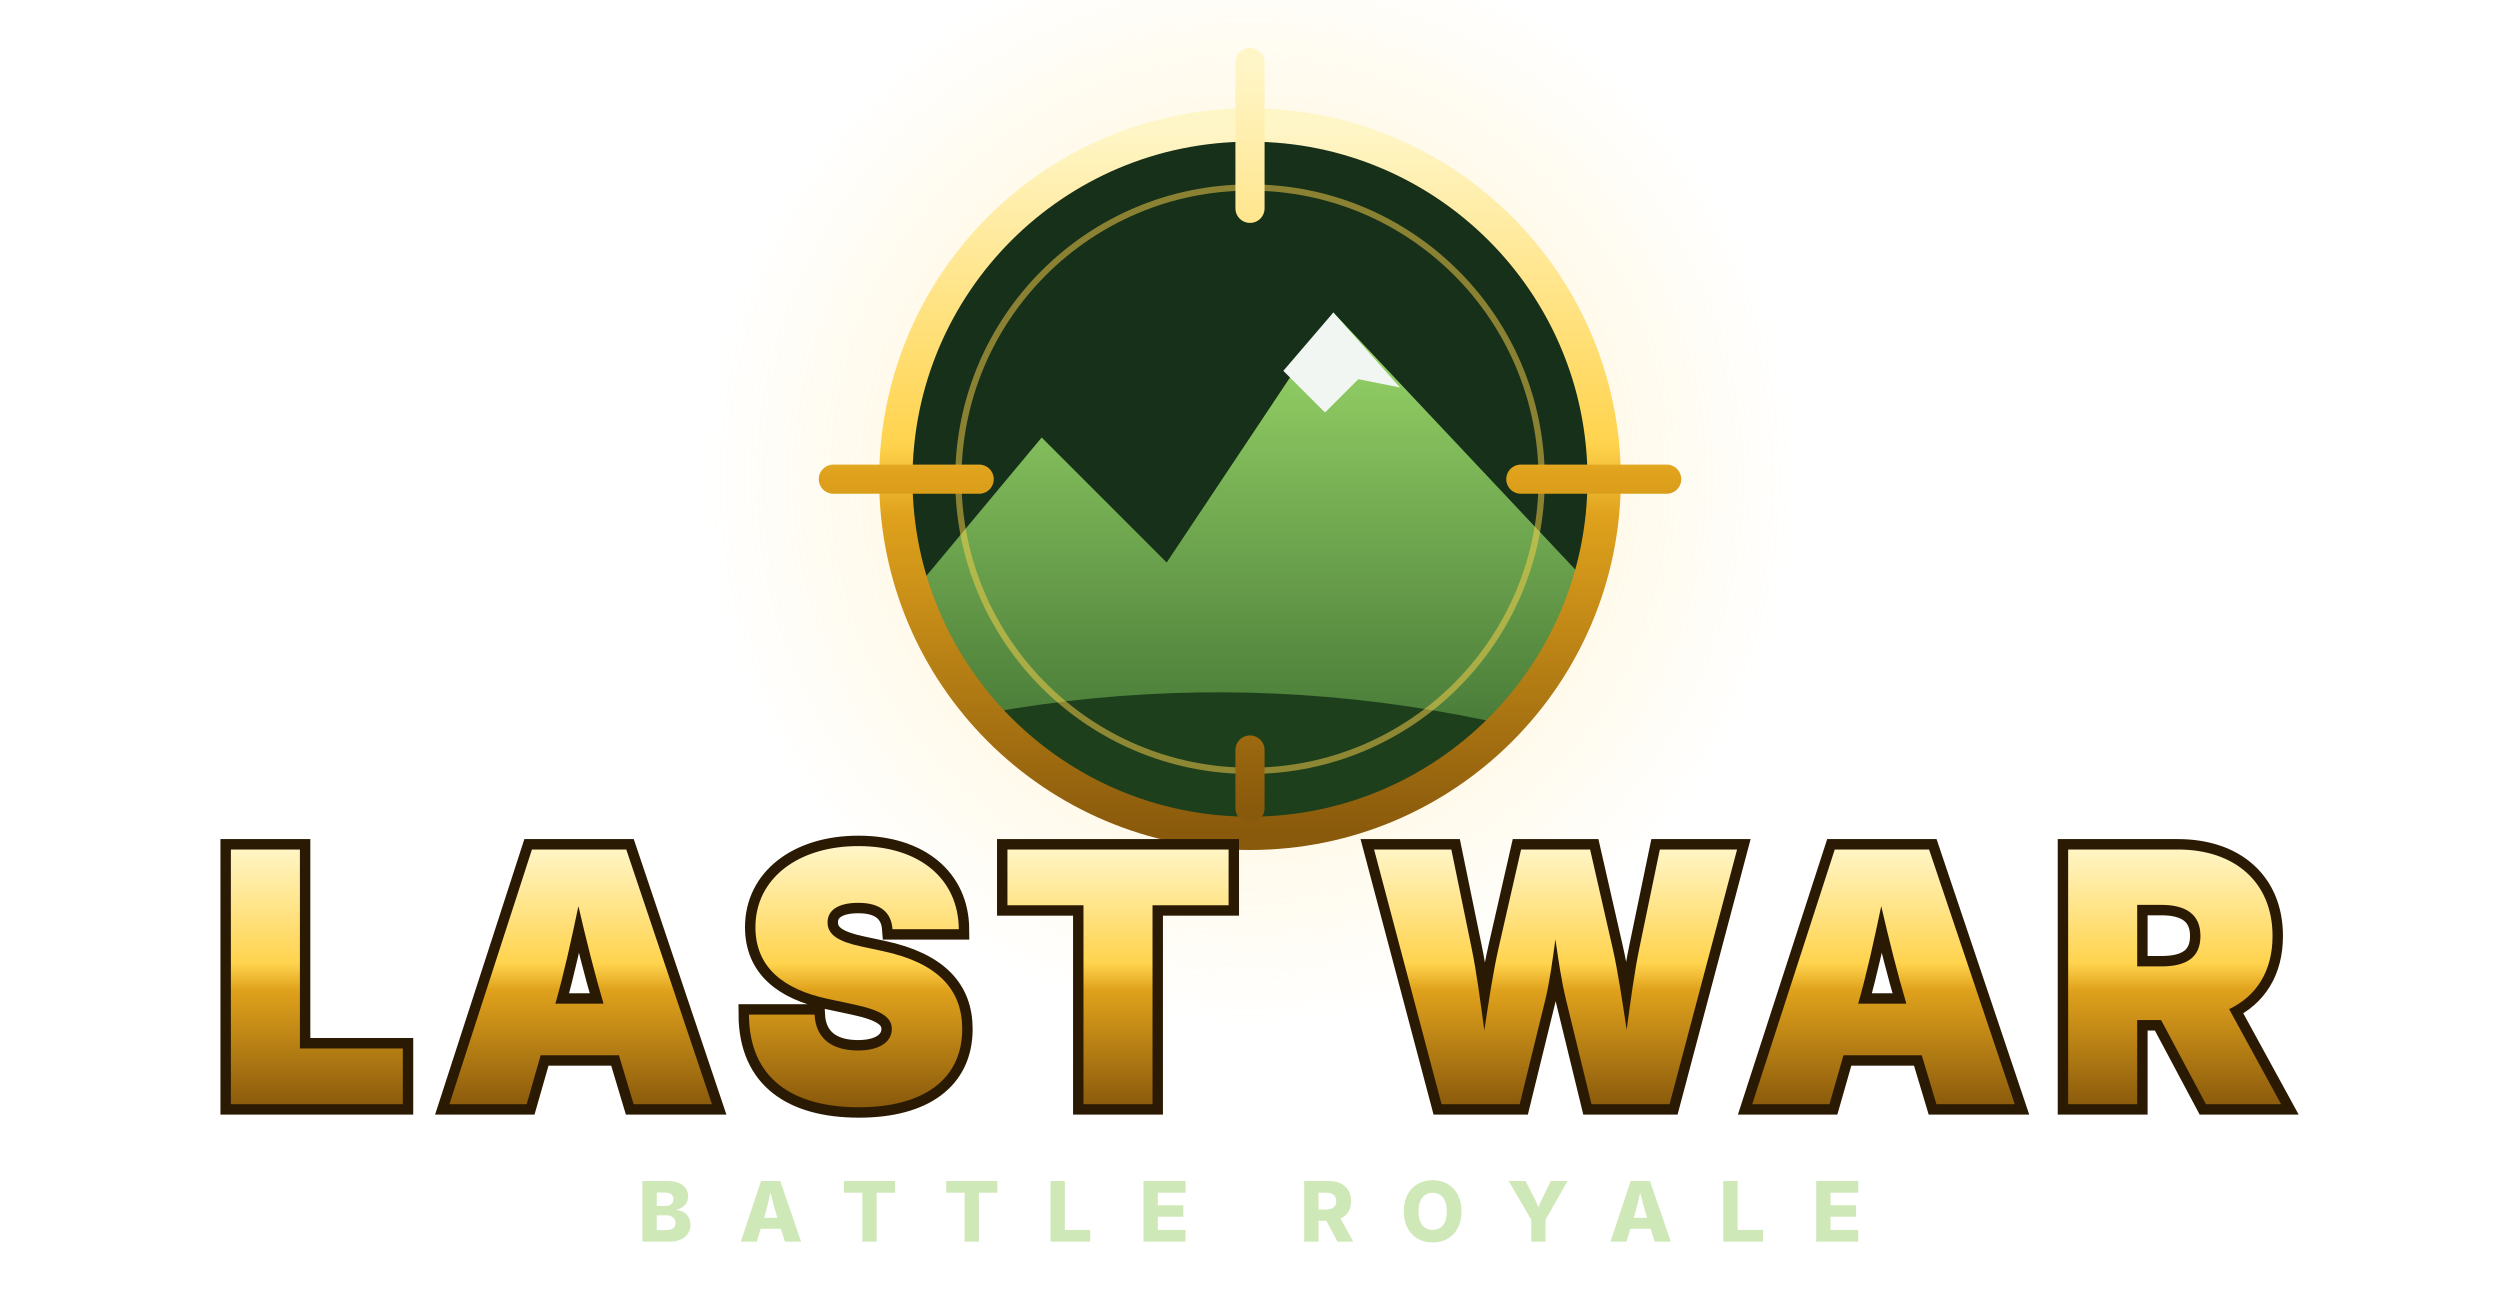
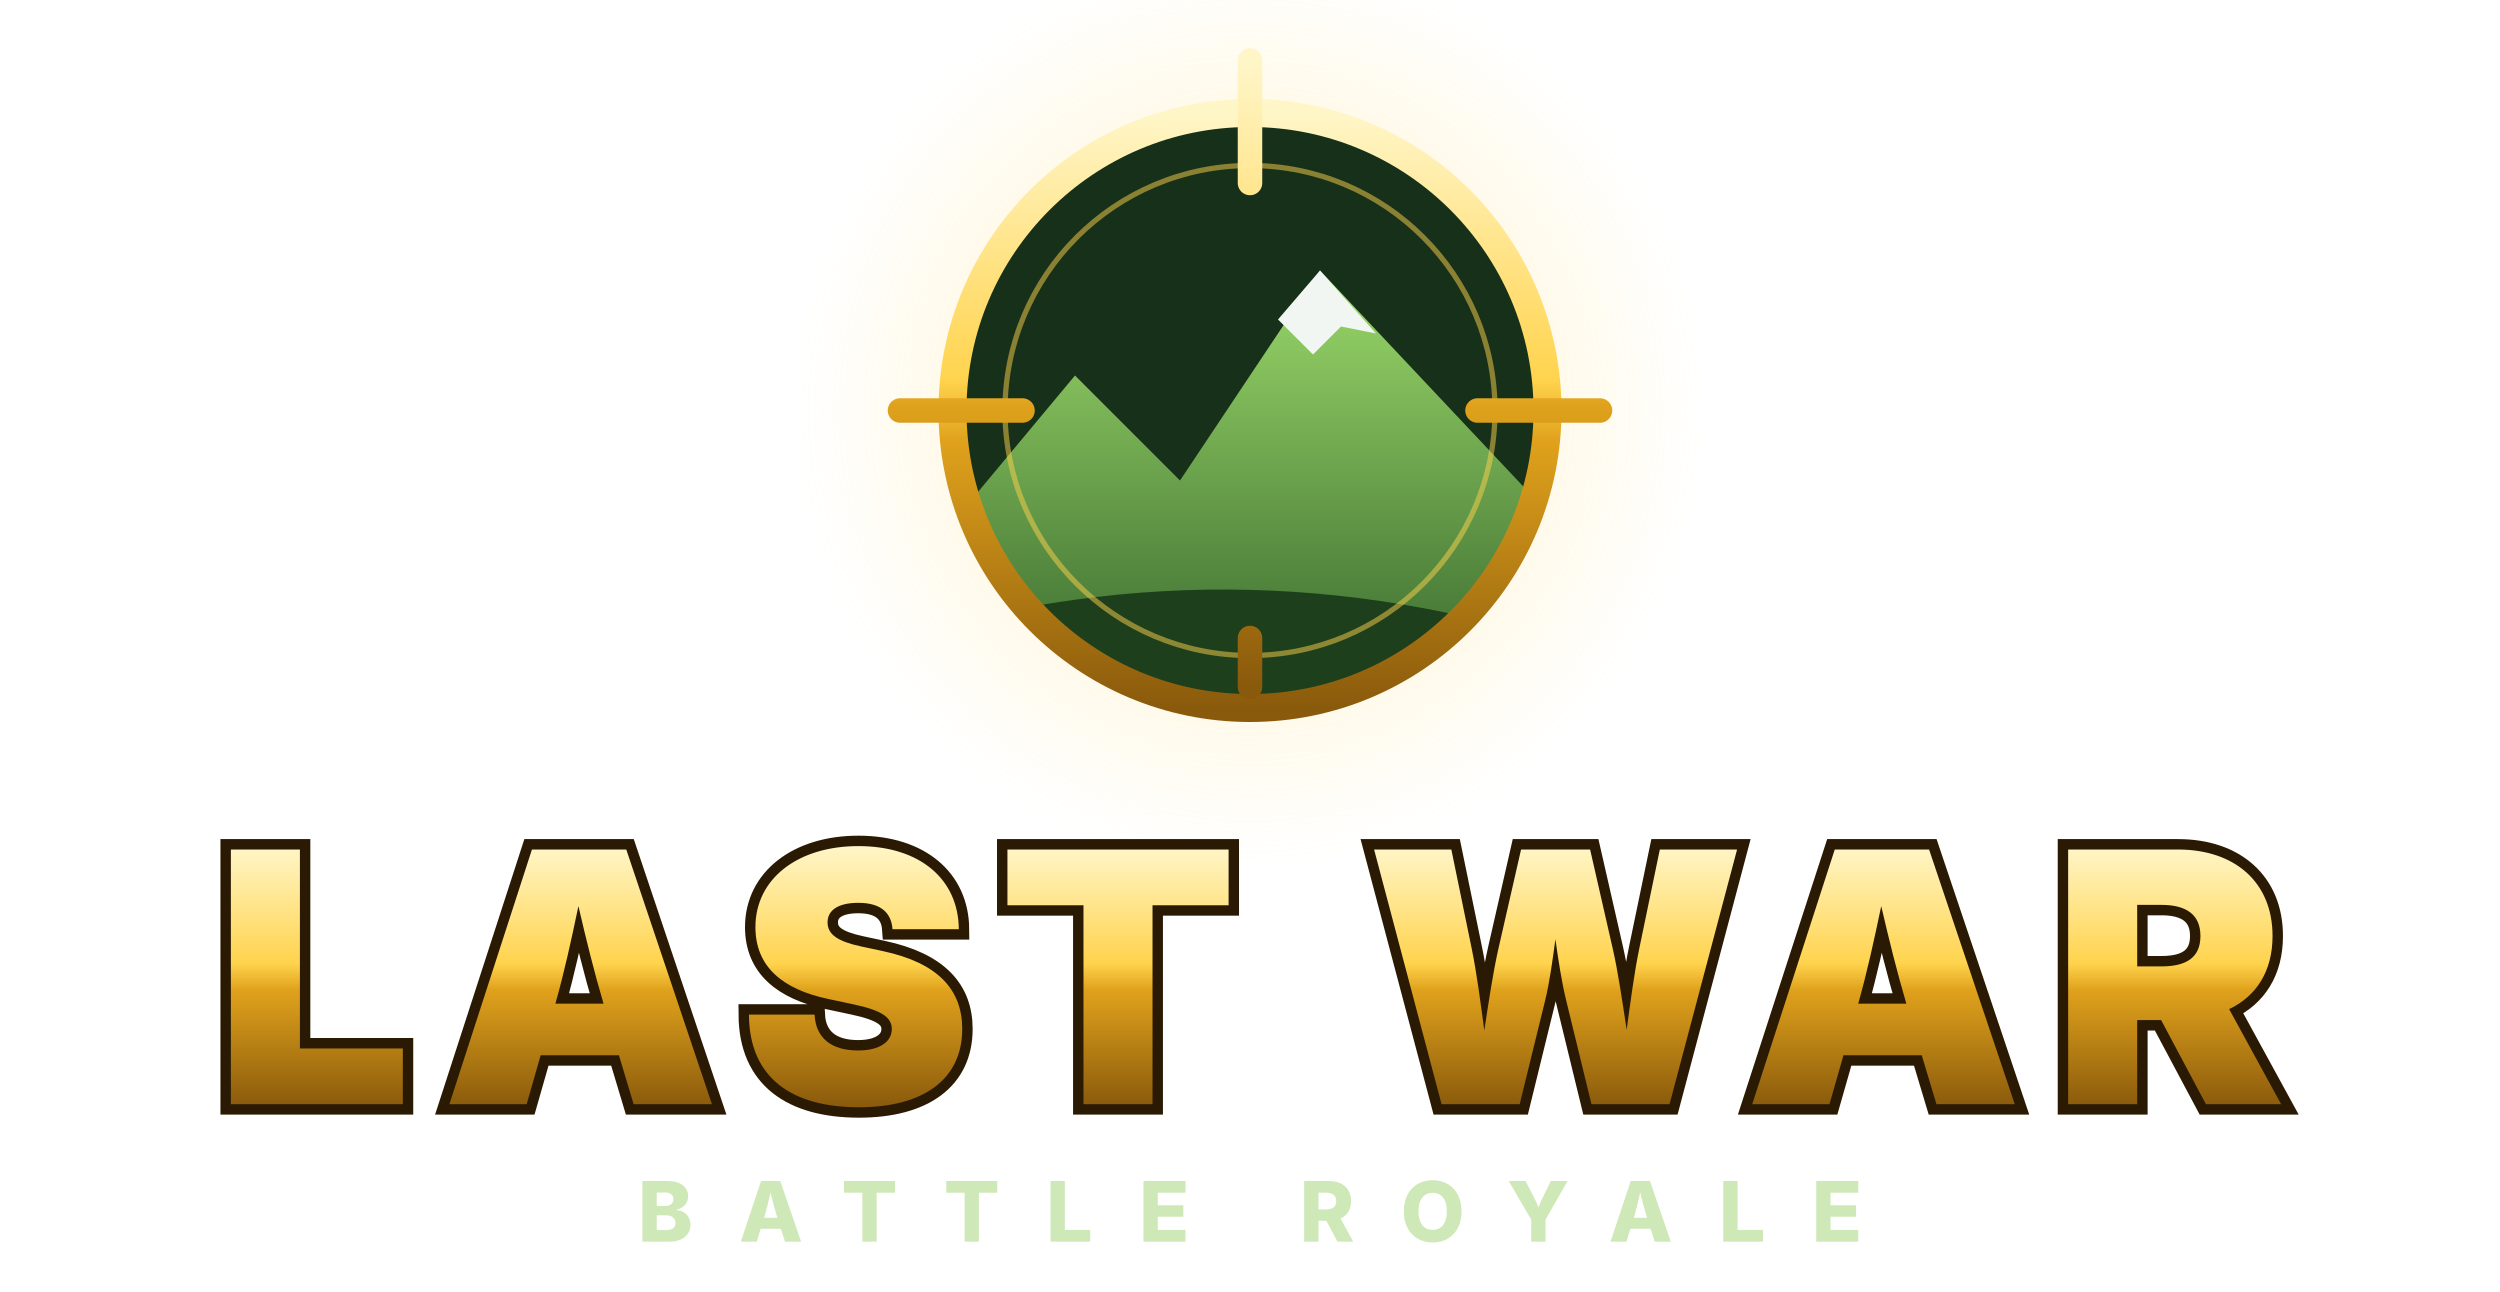
<svg xmlns="http://www.w3.org/2000/svg" width="1200" height="620" viewBox="0 0 1200 620">
  <defs>
    <linearGradient id="gold" x1="0" y1="0" x2="0" y2="1">
      <stop offset="0" stop-color="#fff6c8" />
      <stop offset=".45" stop-color="#ffd34d" />
      <stop offset=".55" stop-color="#e0a21c" />
      <stop offset="1" stop-color="#8a5a0c" />
    </linearGradient>
    <linearGradient id="hill" x1="0" y1="0" x2="0" y2="1">
      <stop offset="0" stop-color="#9bd96a" />
      <stop offset="1" stop-color="#2c5a26" />
    </linearGradient>
    <radialGradient id="glow" cx=".5" cy=".5" r=".5">
      <stop offset="0" stop-color="#ffd34d" stop-opacity=".35" />
      <stop offset="1" stop-color="#ffd34d" stop-opacity="0" />
    </radialGradient>
    <clipPath id="ring">
      <circle cx="600" cy="230" r="170" />
    </clipPath>
  </defs>
-   <circle cx="600" cy="230" r="260" fill="url(#glow)" />
-   <g clip-path="url(#ring)">
-     <rect x="400" y="40" width="400" height="400" fill="#16301a" />
-     <path d="M400 330 L500 210 L560 270 L640 150 L800 320 L800 420 L400 420Z" fill="url(#hill)" />
-     <path d="M640 150 L672 186 L652 182 L636 198 L616 178Z" fill="#f2f6f2" />
-     <path d="M400 360 Q600 300 800 370 L800 420 L400 420Z" fill="#1d3f1c" />
-   </g>
-   <circle cx="600" cy="230" r="170" fill="none" stroke="url(#gold)" stroke-width="16" />
-   <circle cx="600" cy="230" r="140" fill="none" stroke="#ffd34d" stroke-opacity=".5" stroke-width="3" />
-   <g stroke="url(#gold)" stroke-width="14" stroke-linecap="round">
-     <path d="M600 30v70M600 360v28M400 230h70M730 230h70" />
+   <g transform="translate(600 24) scale(.84) translate(-600 -24)">
+     <circle cx="600" cy="230" r="260" fill="url(#glow)" />
+     <g clip-path="url(#ring)">
+       <rect x="400" y="40" width="400" height="400" fill="#16301a" />
+       <path d="M400 330 L500 210 L560 270 L640 150 L800 320 L800 420 L400 420Z" fill="url(#hill)" />
+       <path d="M640 150 L672 186 L652 182 L636 198 L616 178Z" fill="#f2f6f2" />
+       <path d="M400 360 Q600 300 800 370 L800 420 L400 420Z" fill="#1d3f1c" />
+     </g>
+     <circle cx="600" cy="230" r="170" fill="none" stroke="url(#gold)" stroke-width="16" />
+     <circle cx="600" cy="230" r="140" fill="none" stroke="#ffd34d" stroke-opacity=".5" stroke-width="3" />
+     <g stroke="url(#gold)" stroke-width="14" stroke-linecap="round">
+       <path d="M600 30v70M600 360v28M400 230h70M730 230h70" />
+     </g>
  </g>
  <text x="600" y="530" text-anchor="middle" font-family="Inter, Inter Display, DejaVu Sans" font-weight="900" font-size="168" letter-spacing="14" fill="url(#gold)" stroke="#2a1a04" stroke-width="10" paint-order="stroke">LAST WAR</text>
  <text x="600" y="596" text-anchor="middle" font-family="Inter, DejaVu Sans" font-weight="800" font-size="40" letter-spacing="22" fill="#cfe8b8">BATTLE ROYALE</text>
</svg>
